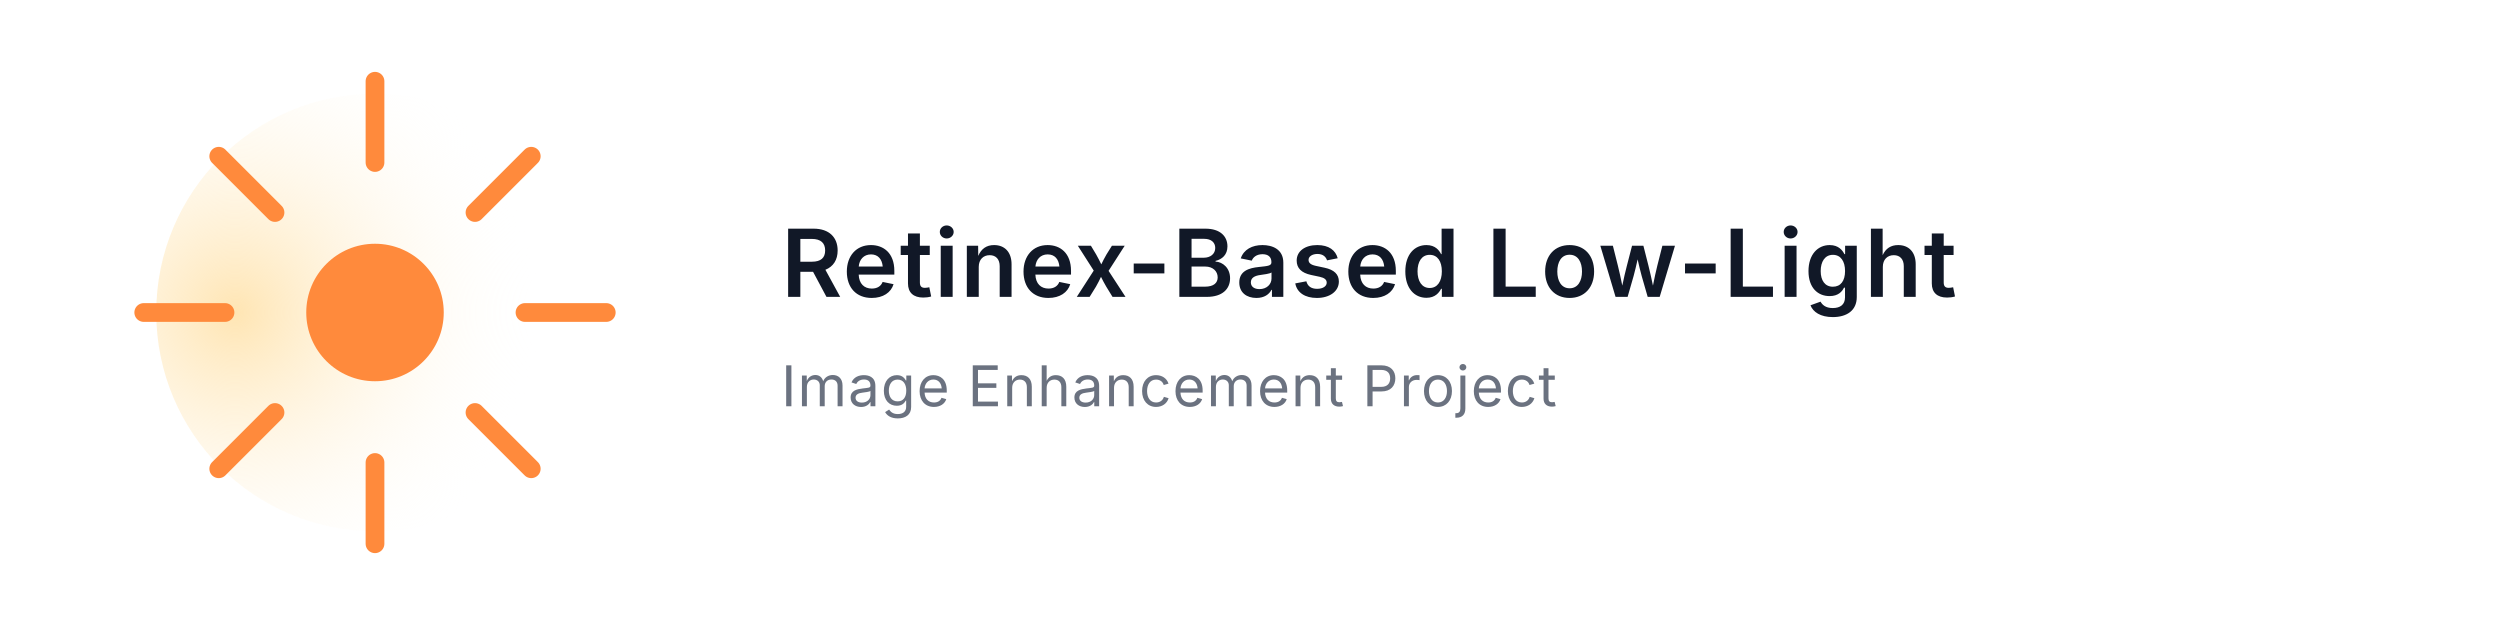
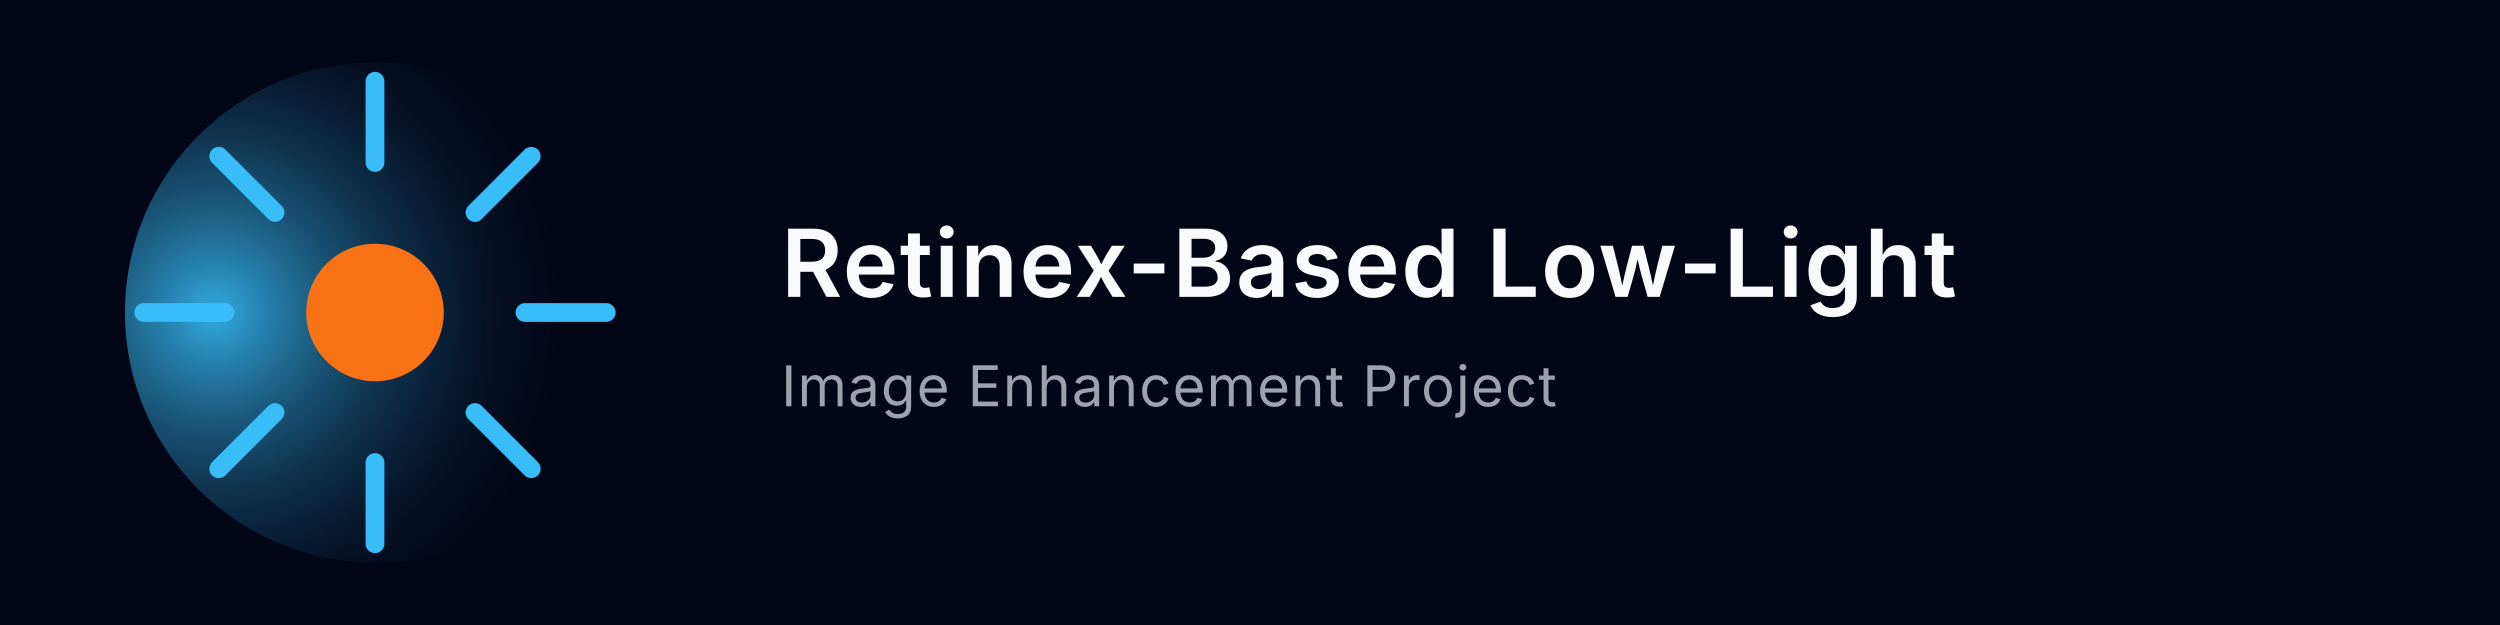
<svg xmlns="http://www.w3.org/2000/svg" width="800" height="200" viewBox="0 0 800 200">
  <defs>
-     <radialGradient id="glowLight" cx="0.18" cy="0.5" r="0.7">
-       <stop offset="0%" stop-color="#FFE5B3" stop-opacity="1" />
-       <stop offset="100%" stop-color="#FFFFFF" stop-opacity="0" />
+     <radialGradient id="glowDark" cx="0.18" cy="0.5" r="0.75">
+       <stop offset="0%" stop-color="#38BDF8" stop-opacity="0.9" />
+       <stop offset="100%" stop-color="#020617" stop-opacity="0" />
    </radialGradient>
  </defs>
-   <rect x="0" y="0" width="800" height="200" fill="transparent" />
-   <circle cx="120" cy="100" r="70" fill="url(#glowLight)" />
-   <circle cx="120" cy="100" r="22" fill="#FF8A3C" />
-   <g stroke="#FF8A3C" stroke-width="6" stroke-linecap="round">
+   <rect x="0" y="0" width="800" height="200" fill="#020617" />
+   <circle cx="120" cy="100" r="80" fill="url(#glowDark)" />
+   <circle cx="120" cy="100" r="22" fill="#F97316" />
+   <g stroke="#38BDF8" stroke-width="6" stroke-linecap="round">
    <line x1="120" y1="52" x2="120" y2="26" />
    <line x1="120" y1="148" x2="120" y2="174" />
    <line x1="72" y1="100" x2="46" y2="100" />
    <line x1="168" y1="100" x2="194" y2="100" />
    <line x1="88" y1="68" x2="70" y2="50" />
    <line x1="152" y1="68" x2="170" y2="50" />
    <line x1="88" y1="132" x2="70" y2="150" />
    <line x1="152" y1="132" x2="170" y2="150" />
  </g>
-   <text x="250" y="95" font-size="30" font-weight="600" font-family="'Poppins','Inter',system-ui,-apple-system,BlinkMacSystemFont,'Segoe UI',sans-serif" fill="#111827" letter-spacing="0.5">
+   <text x="250" y="95" font-size="30" font-weight="600" font-family="'Poppins','Inter',system-ui,-apple-system,BlinkMacSystemFont,'Segoe UI',sans-serif" fill="#F9FAFB" letter-spacing="0.5">
    Retinex-Based Low-Light
  </text>
-   <text x="250" y="130" font-size="18" font-weight="400" font-family="'Poppins','Inter',system-ui,-apple-system,BlinkMacSystemFont,'Segoe UI',sans-serif" fill="#6B7280" letter-spacing="0.4">
+   <text x="250" y="130" font-size="18" font-weight="400" font-family="'Poppins','Inter',system-ui,-apple-system,BlinkMacSystemFont,'Segoe UI',sans-serif" fill="#9CA3AF" letter-spacing="0.4">
    Image Enhancement Project
  </text>
</svg>
